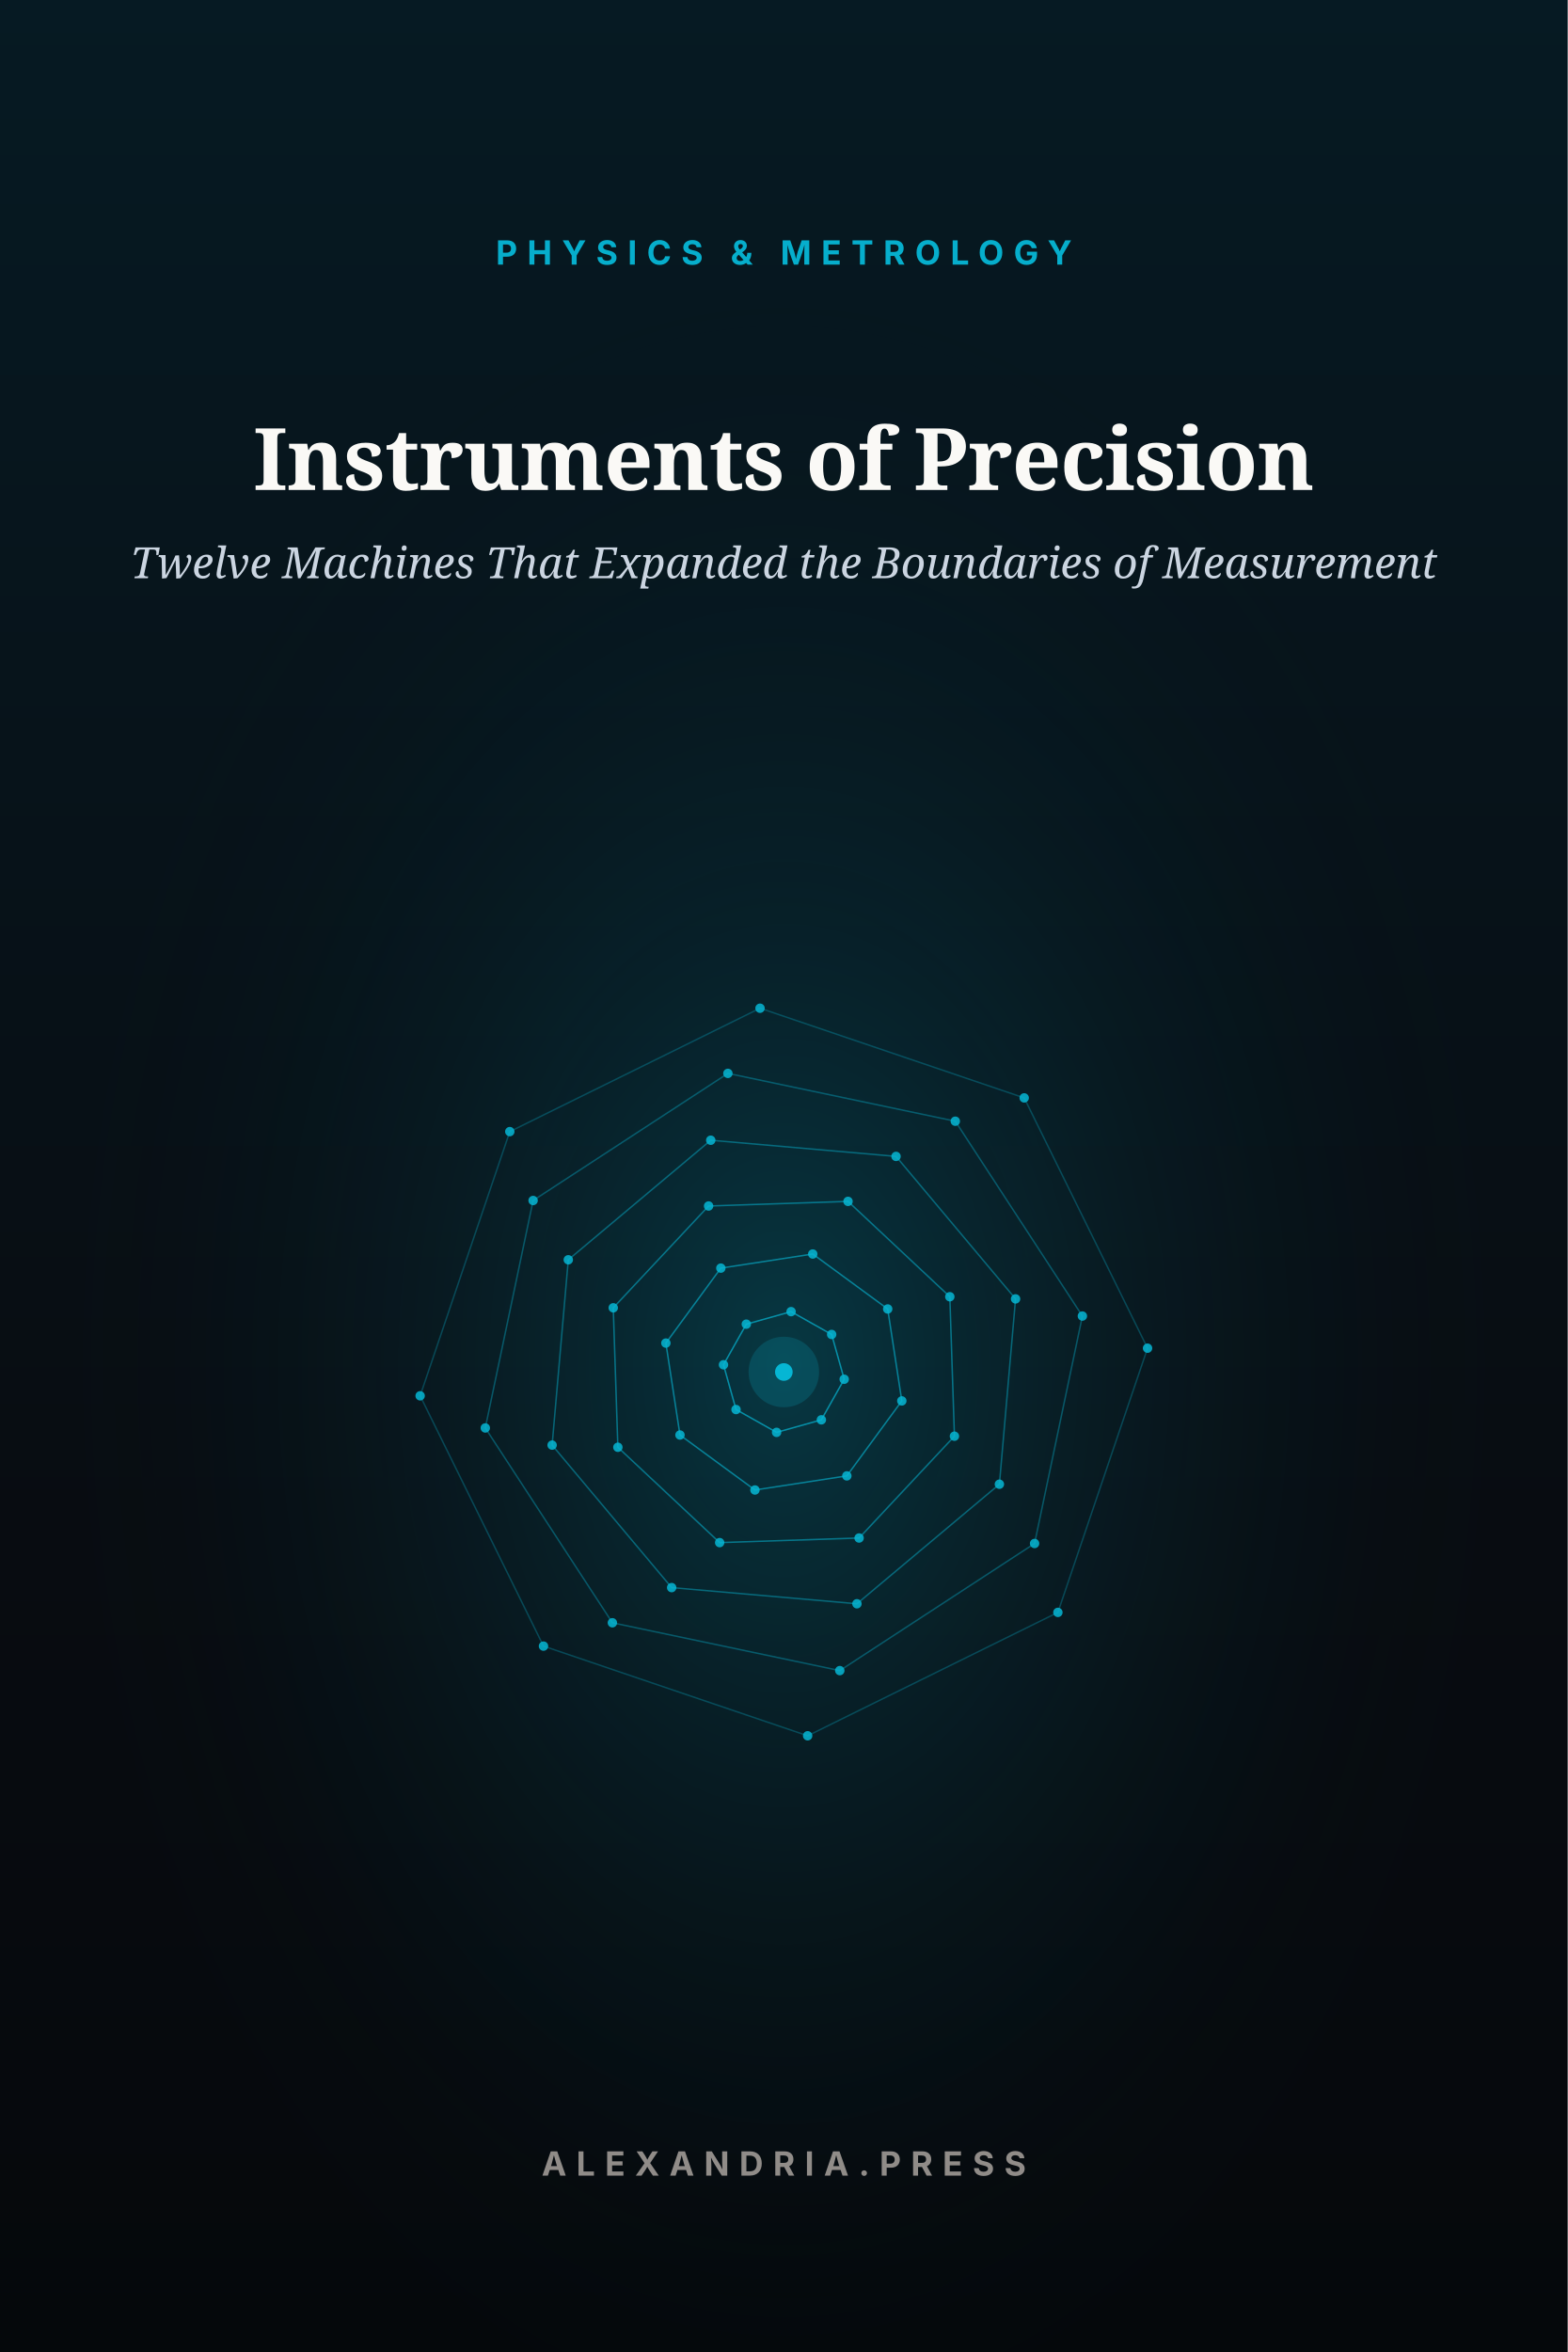
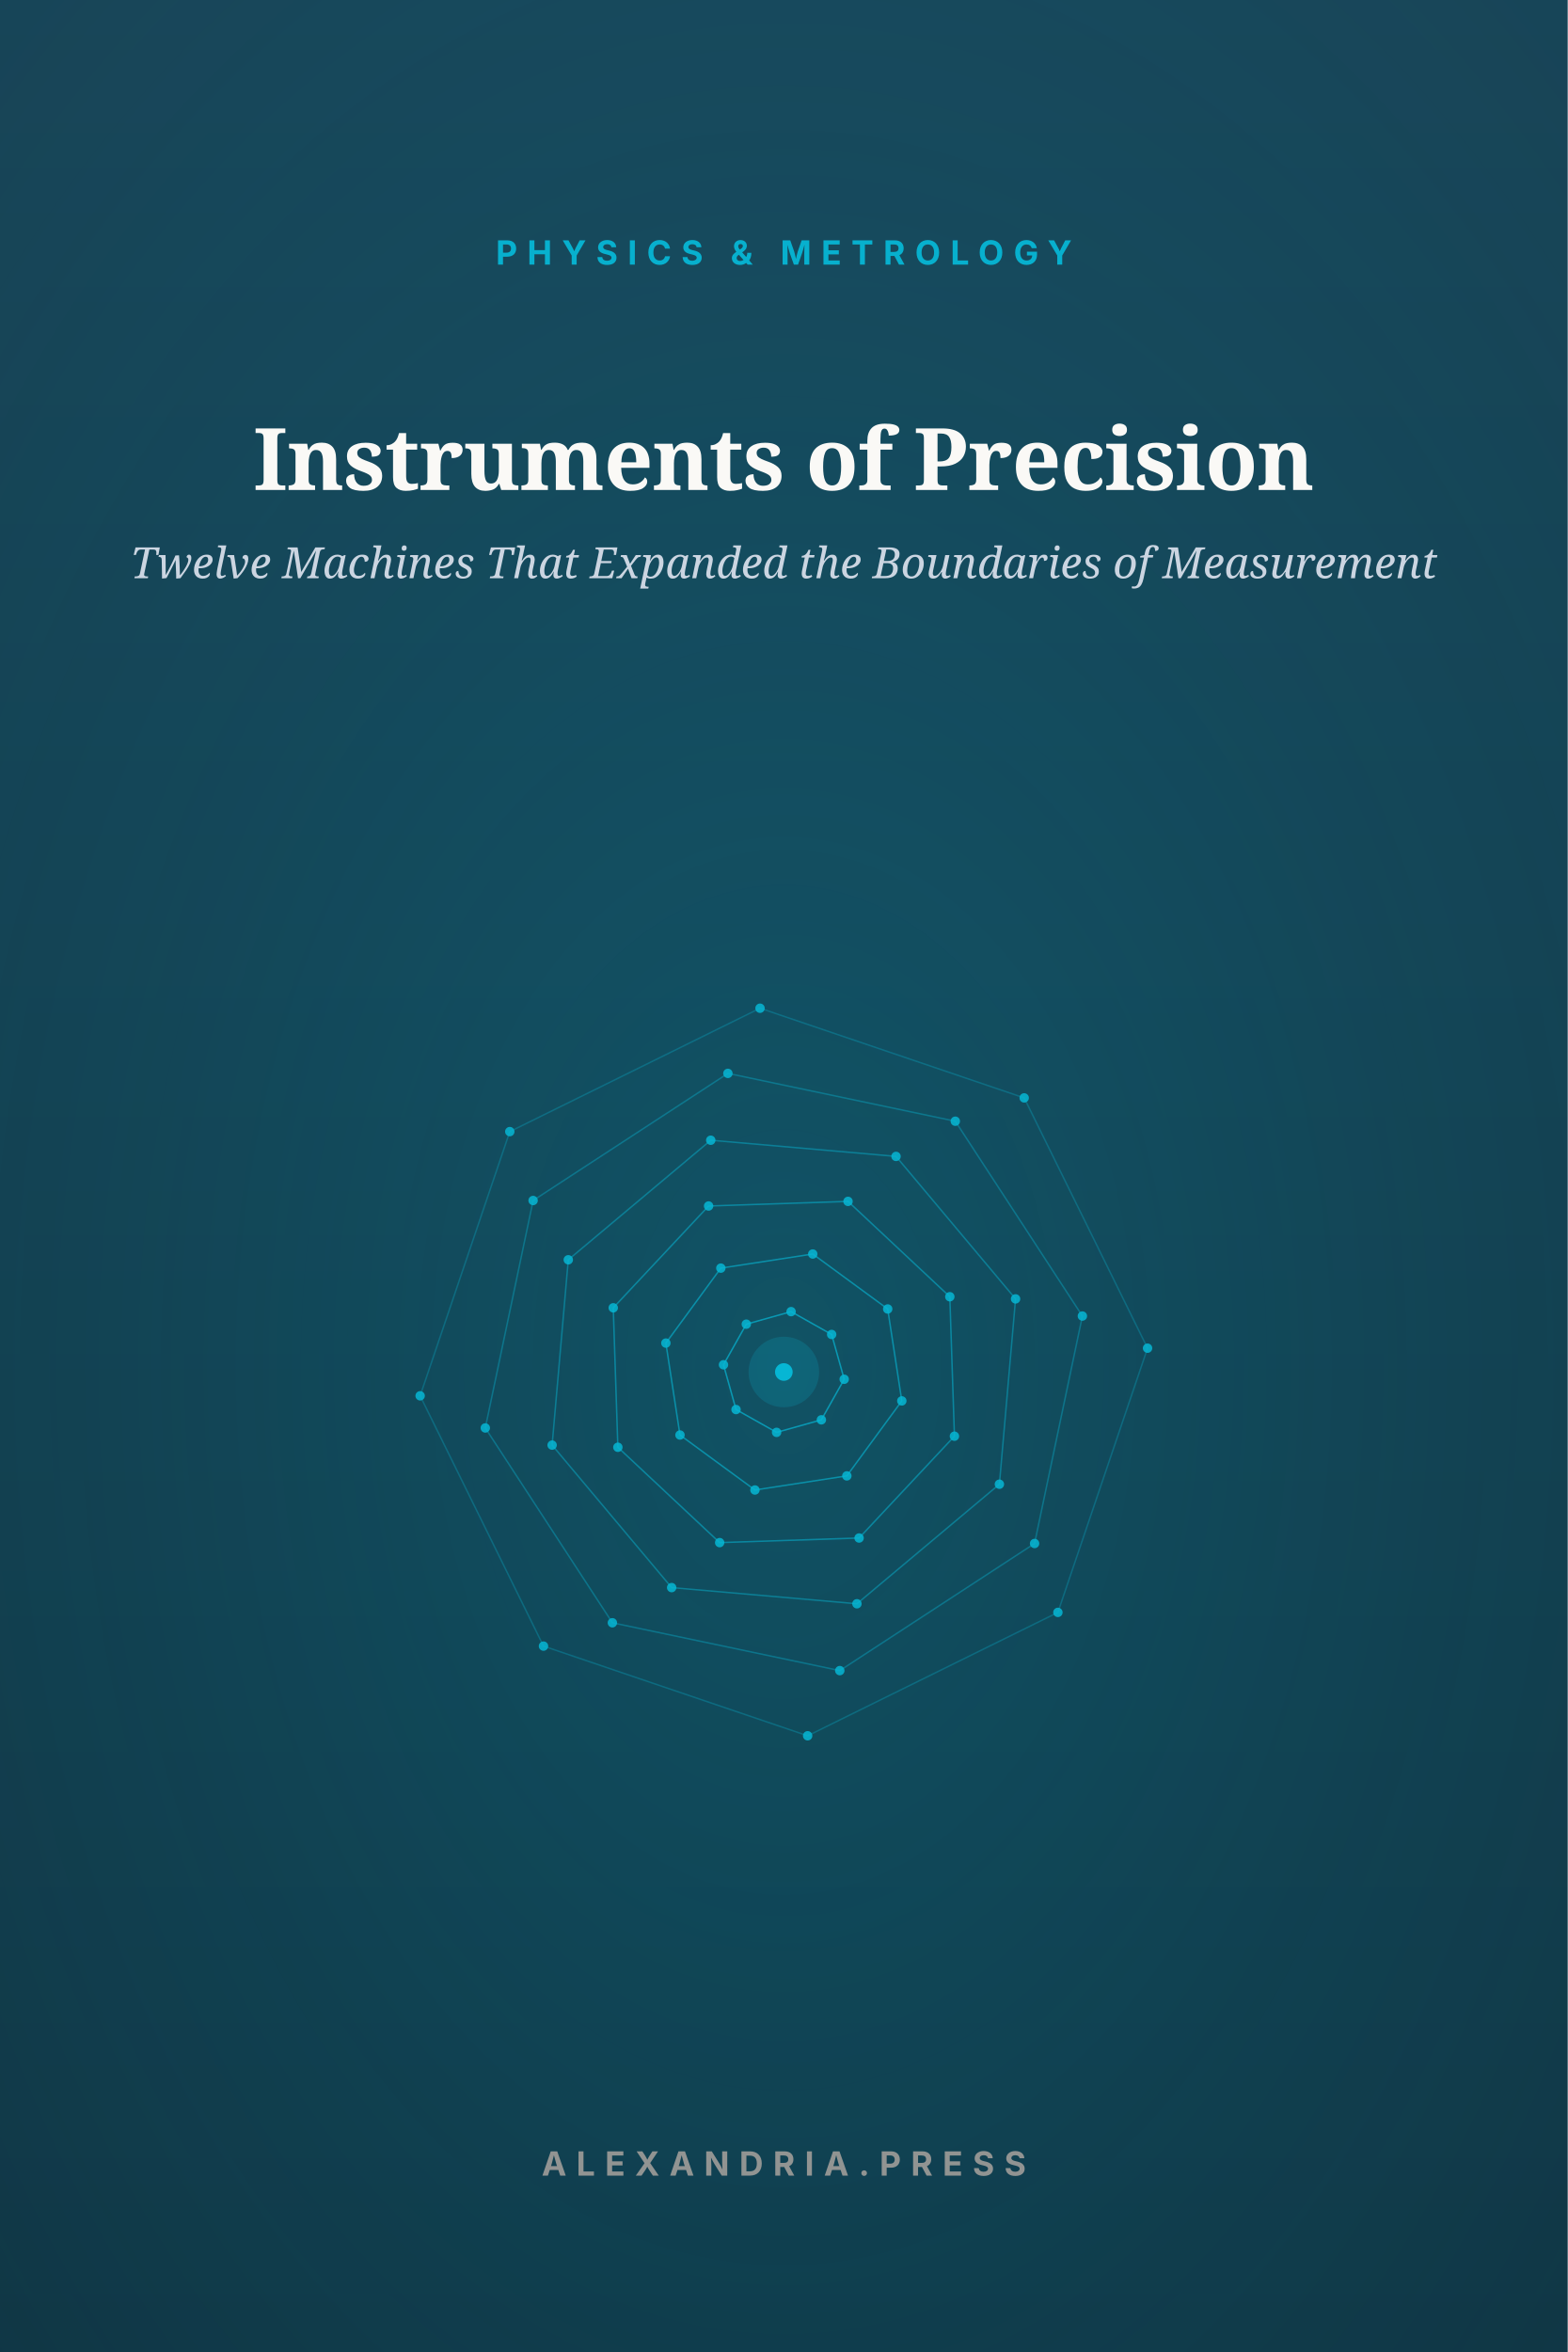
<svg xmlns="http://www.w3.org/2000/svg" viewBox="0 0 1600 2400" width="100%" height="100%">
  <defs>
    <linearGradient id="bg-instruments-of-precision" x1="0%" y1="0%" x2="0%" y2="100%">
-       <stop offset="0%" stop-color="#061a23" />
-       <stop offset="65%" stop-color="#080c11" />
-       <stop offset="100%" stop-color="#05080b" />
+       <stop offset="0%" stop-color="#193b4d" />
+       <stop offset="60%" stop-color="#142f3d" />
+       <stop offset="100%" stop-color="#112835" />
    </linearGradient>
-     <radialGradient id="halo-instruments-of-precision" cx="50%" cy="58%" r="48%">
-       <stop offset="0%" stop-color="#06b6d4" stop-opacity="0.25" />
-       <stop offset="100%" stop-color="#05080b" stop-opacity="0" />
+     <radialGradient id="halo-instruments-of-precision" cx="50%" cy="58%" r="75%">
+       <stop offset="0%" stop-color="#06b6d4" stop-opacity="0.26" />
+       <stop offset="55%" stop-color="#06b6d4" stop-opacity="0.15" />
+       <stop offset="100%" stop-color="#06b6d4" stop-opacity="0.08" />
    </radialGradient>
  </defs>
  <rect width="1600" height="2400" fill="url(#bg-instruments-of-precision)" />
  <rect width="1600" height="2400" fill="url(#halo-instruments-of-precision)" />
  <g text-anchor="middle" font-family="'Inter', -apple-system, sans-serif">
    <text x="800" y="270" font-size="34" font-weight="700" letter-spacing="10" fill="#06b6d4" opacity="0.95">PHYSICS &amp; METROLOGY</text>
  </g>
  <g text-anchor="middle">
    <text x="800" y="500" font-family="'Literata', Georgia, serif" font-size="88" font-weight="700" letter-spacing="-0.01em" fill="#faf9f6">
      Instruments of Precision
    </text>
    <text x="800" y="590" font-family="'Literata', Georgia, serif" font-size="44" font-weight="400" font-style="italic" fill="#cbd5e1">
      Twelve Machines That Expanded the Boundaries of Measurement
    </text>
  </g>
  <g class="emblem-lattice">
    <circle cx="861.6" cy="1407.4" r="4.8" fill="#06b6d4" opacity="0.85" />
    <circle cx="838.3" cy="1448.8" r="4.8" fill="#06b6d4" opacity="0.85" />
    <circle cx="792.6" cy="1461.6" r="4.8" fill="#06b6d4" opacity="0.85" />
    <circle cx="751.2" cy="1438.3" r="4.8" fill="#06b6d4" opacity="0.85" />
    <circle cx="738.4" cy="1392.6" r="4.8" fill="#06b6d4" opacity="0.85" />
    <circle cx="761.7" cy="1351.2" r="4.8" fill="#06b6d4" opacity="0.85" />
    <circle cx="807.4" cy="1338.4" r="4.8" fill="#06b6d4" opacity="0.85" />
    <circle cx="848.8" cy="1361.7" r="4.8" fill="#06b6d4" opacity="0.85" />
    <polygon points="861.6,1407.4 838.3,1448.8 792.6,1461.6 751.2,1438.3 738.4,1392.6 761.7,1351.2 807.4,1338.4 848.8,1361.7" stroke="#06b6d4" stroke-width="1.5" fill="none" opacity="0.70" />
    <circle cx="920.4" cy="1429.5" r="4.8" fill="#06b6d4" opacity="0.85" />
    <circle cx="864.3" cy="1506.0" r="4.8" fill="#06b6d4" opacity="0.85" />
    <circle cx="770.5" cy="1520.4" r="4.8" fill="#06b6d4" opacity="0.85" />
    <circle cx="694.0" cy="1464.3" r="4.8" fill="#06b6d4" opacity="0.85" />
    <circle cx="679.6" cy="1370.5" r="4.8" fill="#06b6d4" opacity="0.85" />
    <circle cx="735.7" cy="1294.0" r="4.8" fill="#06b6d4" opacity="0.85" />
    <circle cx="829.5" cy="1279.6" r="4.8" fill="#06b6d4" opacity="0.85" />
    <circle cx="906.0" cy="1335.7" r="4.8" fill="#06b6d4" opacity="0.85" />
    <polygon points="920.4,1429.5 864.3,1506.0 770.5,1520.4 694.0,1464.3 679.6,1370.5 735.7,1294.0 829.5,1279.6 906.0,1335.7" stroke="#06b6d4" stroke-width="1.5" fill="none" opacity="0.62" />
    <circle cx="974.1" cy="1465.5" r="4.8" fill="#06b6d4" opacity="0.85" />
    <circle cx="876.8" cy="1569.4" r="4.8" fill="#06b6d4" opacity="0.85" />
    <circle cx="734.5" cy="1574.1" r="4.8" fill="#06b6d4" opacity="0.85" />
    <circle cx="630.6" cy="1476.8" r="4.8" fill="#06b6d4" opacity="0.85" />
    <circle cx="625.9" cy="1334.5" r="4.8" fill="#06b6d4" opacity="0.85" />
    <circle cx="723.2" cy="1230.6" r="4.8" fill="#06b6d4" opacity="0.85" />
    <circle cx="865.5" cy="1225.9" r="4.8" fill="#06b6d4" opacity="0.85" />
    <circle cx="969.4" cy="1323.2" r="4.8" fill="#06b6d4" opacity="0.85" />
    <polygon points="974.1,1465.5 876.8,1569.4 734.5,1574.1 630.6,1476.8 625.9,1334.5 723.2,1230.6 865.5,1225.9 969.4,1323.2" stroke="#06b6d4" stroke-width="1.5" fill="none" opacity="0.54" />
    <circle cx="1020.0" cy="1514.5" r="4.8" fill="#06b6d4" opacity="0.85" />
    <circle cx="874.6" cy="1636.5" r="4.8" fill="#06b6d4" opacity="0.85" />
    <circle cx="685.5" cy="1620.0" r="4.8" fill="#06b6d4" opacity="0.85" />
    <circle cx="563.5" cy="1474.6" r="4.8" fill="#06b6d4" opacity="0.85" />
    <circle cx="580.0" cy="1285.5" r="4.8" fill="#06b6d4" opacity="0.85" />
    <circle cx="725.4" cy="1163.5" r="4.8" fill="#06b6d4" opacity="0.85" />
    <circle cx="914.5" cy="1180.0" r="4.8" fill="#06b6d4" opacity="0.85" />
    <circle cx="1036.5" cy="1325.4" r="4.8" fill="#06b6d4" opacity="0.85" />
    <polygon points="1020.0,1514.5 874.6,1636.5 685.5,1620.0 563.5,1474.6 580.0,1285.5 725.4,1163.5 914.5,1180.0 1036.5,1325.4" stroke="#06b6d4" stroke-width="1.5" fill="none" opacity="0.46" />
    <circle cx="1055.9" cy="1575.0" r="4.8" fill="#06b6d4" opacity="0.85" />
    <circle cx="857.1" cy="1704.7" r="4.8" fill="#06b6d4" opacity="0.85" />
    <circle cx="625.0" cy="1655.9" r="4.8" fill="#06b6d4" opacity="0.85" />
    <circle cx="495.3" cy="1457.1" r="4.8" fill="#06b6d4" opacity="0.85" />
    <circle cx="544.1" cy="1225.0" r="4.8" fill="#06b6d4" opacity="0.85" />
    <circle cx="742.9" cy="1095.3" r="4.8" fill="#06b6d4" opacity="0.85" />
    <circle cx="975.0" cy="1144.1" r="4.8" fill="#06b6d4" opacity="0.85" />
    <circle cx="1104.7" cy="1342.9" r="4.8" fill="#06b6d4" opacity="0.85" />
    <polygon points="1055.9,1575.0 857.1,1704.7 625.0,1655.9 495.3,1457.1 544.1,1225.0 742.9,1095.3 975.0,1144.1 1104.7,1342.9" stroke="#06b6d4" stroke-width="1.5" fill="none" opacity="0.38" />
    <circle cx="1079.7" cy="1645.3" r="4.8" fill="#06b6d4" opacity="0.85" />
    <circle cx="824.3" cy="1771.2" r="4.8" fill="#06b6d4" opacity="0.85" />
    <circle cx="554.7" cy="1679.7" r="4.8" fill="#06b6d4" opacity="0.85" />
    <circle cx="428.8" cy="1424.3" r="4.8" fill="#06b6d4" opacity="0.85" />
    <circle cx="520.3" cy="1154.7" r="4.8" fill="#06b6d4" opacity="0.85" />
    <circle cx="775.7" cy="1028.8" r="4.8" fill="#06b6d4" opacity="0.85" />
    <circle cx="1045.3" cy="1120.3" r="4.8" fill="#06b6d4" opacity="0.85" />
    <circle cx="1171.2" cy="1375.7" r="4.8" fill="#06b6d4" opacity="0.85" />
    <polygon points="1079.7,1645.3 824.3,1771.2 554.7,1679.7 428.8,1424.3 520.3,1154.7 775.7,1028.8 1045.3,1120.3 1171.2,1375.7" stroke="#06b6d4" stroke-width="1.5" fill="none" opacity="0.30" />
    <circle cx="800" cy="1400" r="36" fill="#06b6d4" opacity="0.18" />
    <circle cx="800" cy="1400" r="9" fill="#06b6d4" />
  </g>
  <g text-anchor="middle" font-family="'Inter', -apple-system, sans-serif">
    <text x="800" y="2220" font-size="34" font-weight="700" letter-spacing="10" fill="#a8a29e" opacity="0.85">ALEXANDRIA.PRESS</text>
  </g>
</svg>
